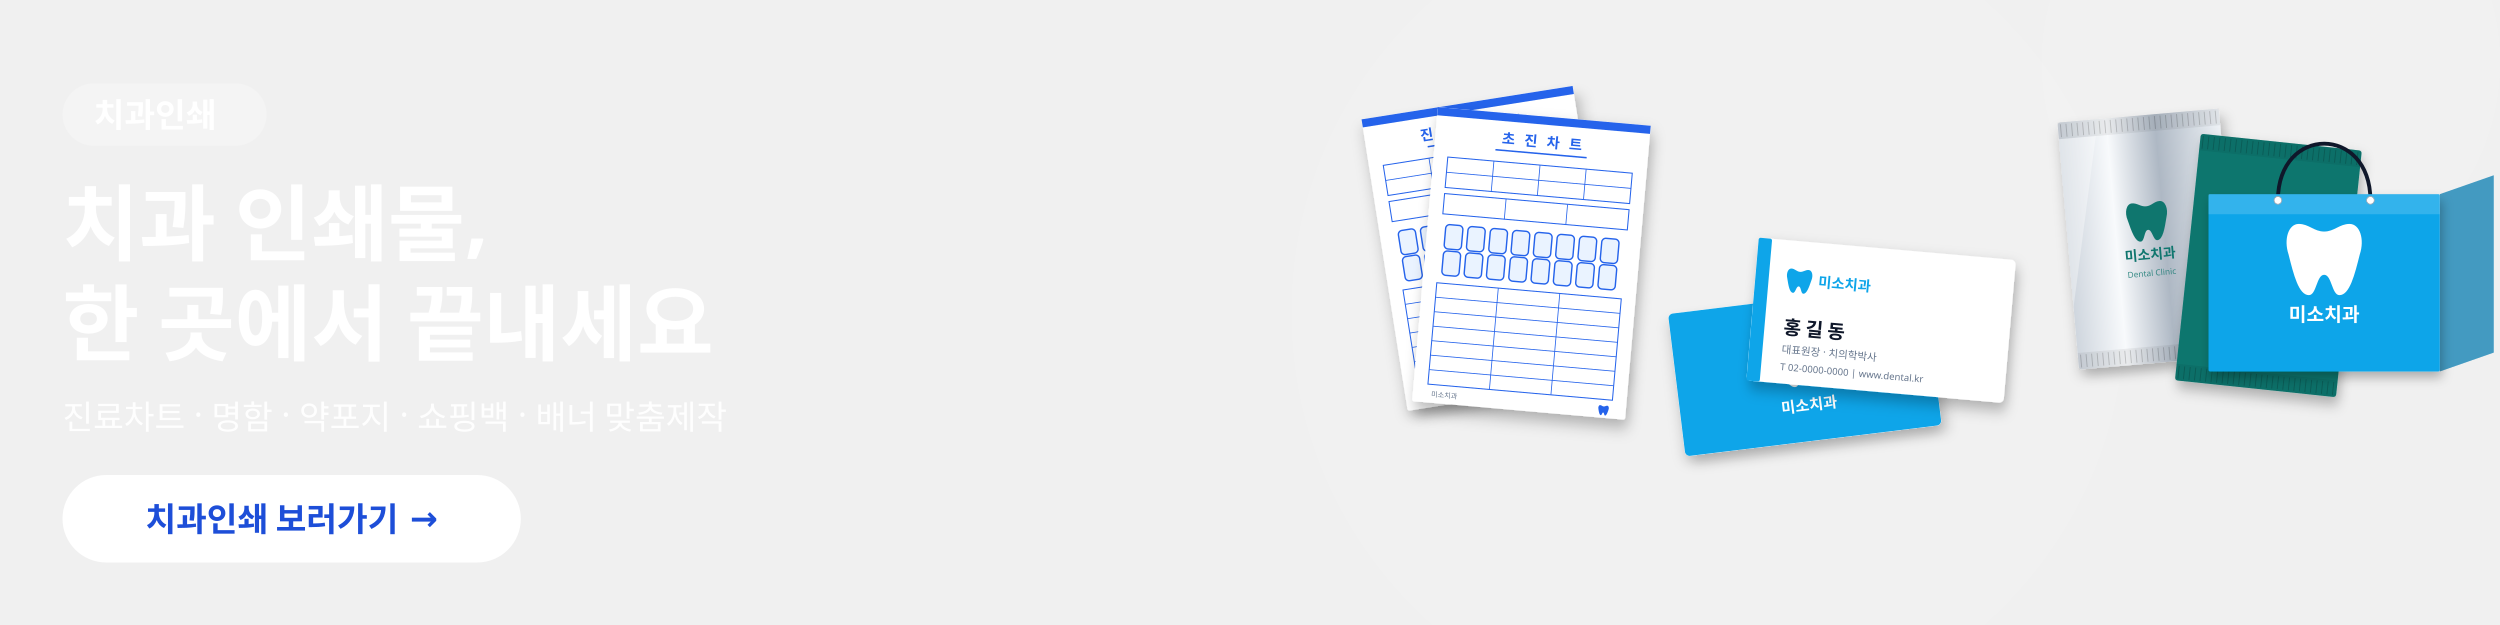
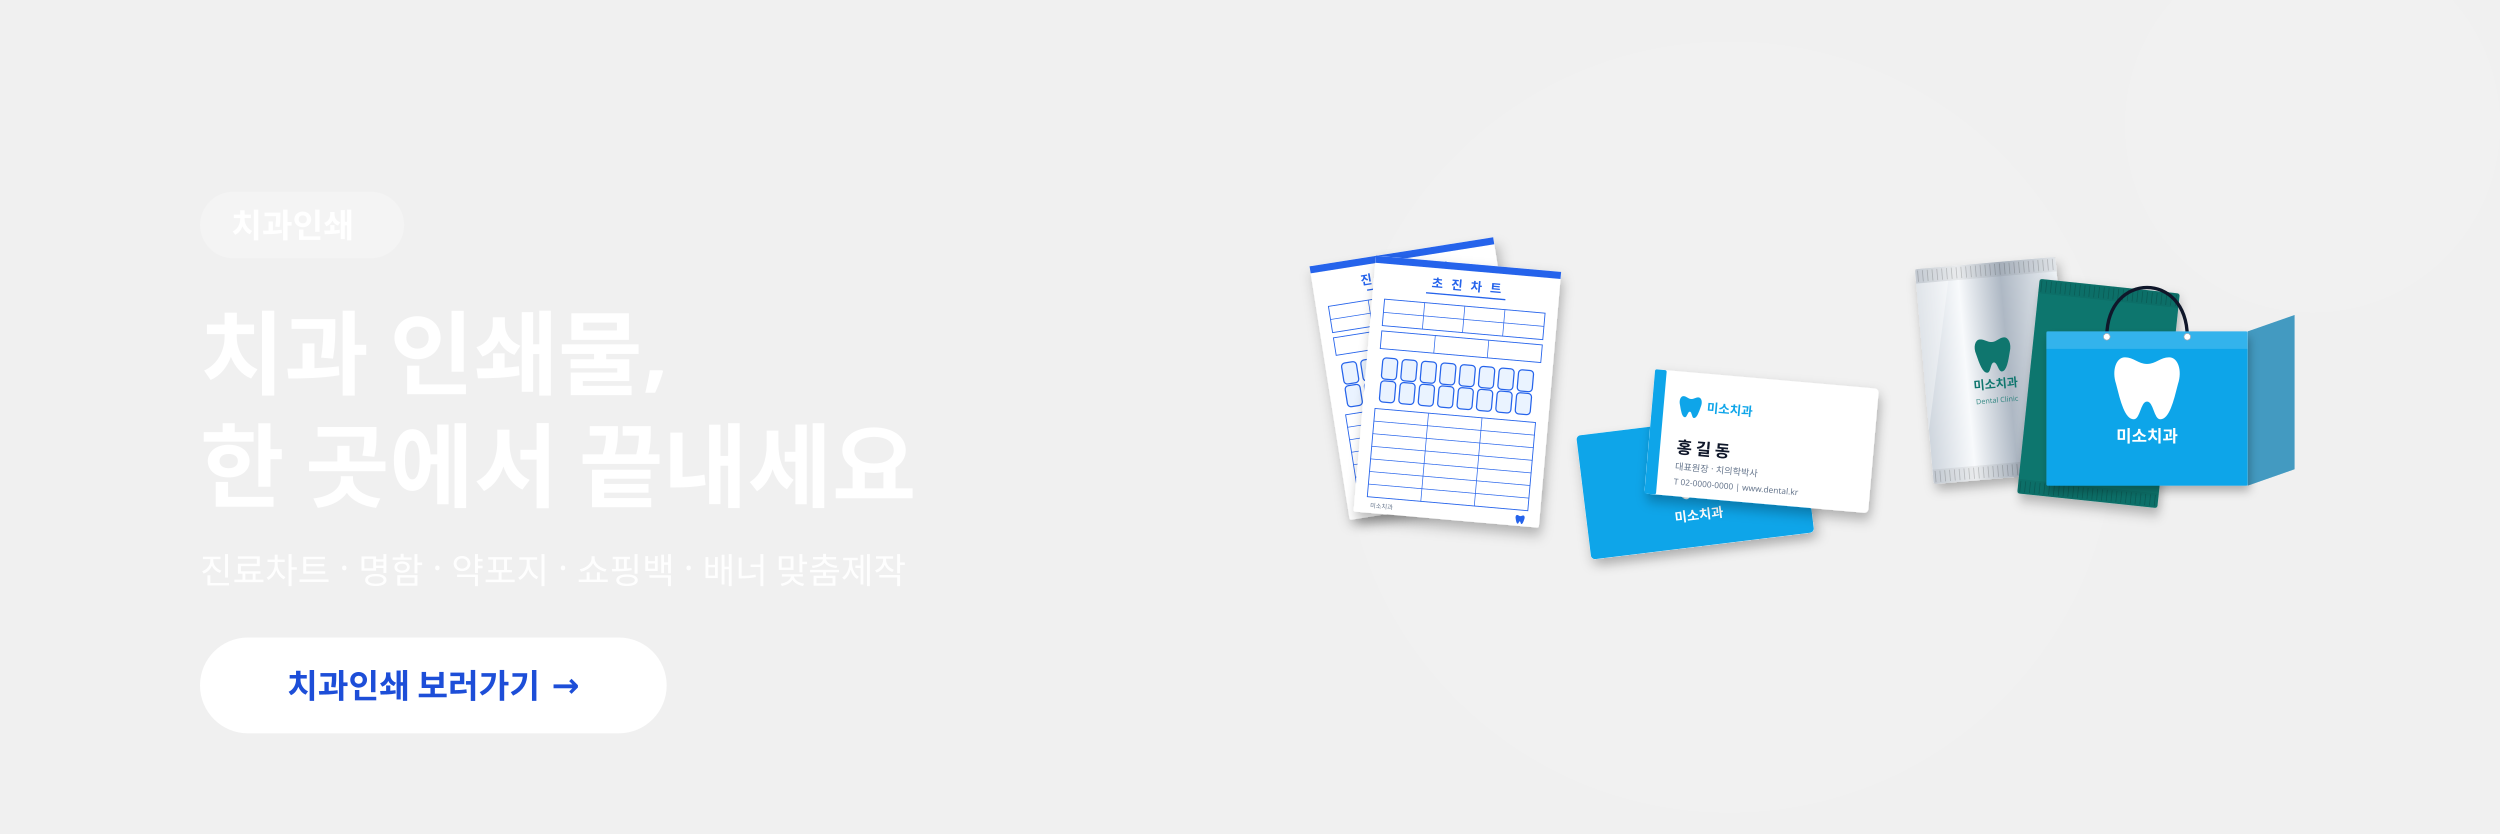
- <svg xmlns="http://www.w3.org/2000/svg" viewBox="0 0 1200 300">
+ <svg xmlns="http://www.w3.org/2000/svg" viewBox="0 0 1200 400">
  <defs>
    <linearGradient id="bg" x1="0" y1="0" x2="1" y2="1">
      <stop offset="0" stop-color="#cfe4f6" />
      <stop offset="1" stop-color="#a8cbe9" />
    </linearGradient>
    <linearGradient id="gold" x1="0" y1="0" x2="1" y2="1">
      <stop offset="0" stop-color="#f7e7a1" />
      <stop offset=".5" stop-color="#d4af37" />
      <stop offset="1" stop-color="#b8901f" />
    </linearGradient>
    <linearGradient id="silver" x1="0" y1="0" x2="1" y2="1">
      <stop offset="0" stop-color="#f8fafc" />
      <stop offset=".5" stop-color="#b6c0cc" />
      <stop offset="1" stop-color="#e2e8f0" />
    </linearGradient>
    <linearGradient id="foil" x1="0" y1="0" x2="1" y2="0">
      <stop offset="0" stop-color="#cfd6de" />
      <stop offset=".3" stop-color="#f8fafc" />
      <stop offset=".6" stop-color="#aeb8c4" />
      <stop offset="1" stop-color="#eef2f6" />
    </linearGradient>
    <filter id="sh" x="-20%" y="-20%" width="150%" height="150%">
      <feDropShadow dx="3" dy="8" stdDeviation="7" flood-color="#000" flood-opacity=".28" />
    </filter>
    <filter id="sh2" x="-20%" y="-20%" width="150%" height="150%">
      <feDropShadow dx="1" dy="3" stdDeviation="3" flood-color="#000" flood-opacity=".28" />
    </filter>
    <filter id="blur">
      <feGaussianBlur stdDeviation="9" />
    </filter>
    <filter id="real" x="-5%" y="-5%" width="110%" height="110%">
      <feTurbulence type="fractalNoise" baseFrequency=".85" numOctaves="2" seed="4" result="n" />
      <feColorMatrix in="n" type="matrix" values="0 0 0 0 .35  0 0 0 0 .33  0 0 0 0 .3  0 0 0 .22 -.04" result="grain" />
      <feComposite in="grain" in2="SourceAlpha" operator="in" result="grainIn" />
      <feGaussianBlur in="SourceAlpha" stdDeviation="1.6" result="b" />
      <feSpecularLighting in="b" surfaceScale="5" specularConstant=".9" specularExponent="22" lighting-color="#fff" result="spec">
        <feDistantLight azimuth="235" elevation="48" />
      </feSpecularLighting>
      <feComposite in="spec" in2="SourceAlpha" operator="in" result="specIn" />
      <feColorMatrix in="specIn" type="matrix" values="1 0 0 0 0  0 1 0 0 0  0 0 1 0 0  0 0 0 .55 0" result="specSoft" />
      <feMerge>
        <feMergeNode in="SourceGraphic" />
        <feMergeNode in="grainIn" />
        <feMergeNode in="specSoft" />
      </feMerge>
    </filter>
    <filter id="desk">
      <feTurbulence type="fractalNoise" baseFrequency=".6" numOctaves="3" seed="9" />
      <feColorMatrix type="matrix" values="0 0 0 0 0  0 0 0 0 0  0 0 0 0 0  0 0 0 .09 0" />
    </filter>
    <radialGradient id="vig" cx=".38" cy=".3" r=".95">
      <stop offset="0" stop-color="#fff" stop-opacity=".28" />
      <stop offset=".55" stop-color="#fff" stop-opacity="0" />
      <stop offset="1" stop-color="#000" stop-opacity=".30" />
    </radialGradient>
  </defs>
-   <circle cx="820" cy="150" r="200" fill="#fff" opacity=".10" />
-   <circle cx="1090" cy="30" r="110" fill="#fff" opacity=".08" />
-   <rect x="30" y="40" width="98" height="30" rx="15" fill="#fff" opacity=".24" />
-   <text x="45" y="61" font-size="16" fill="#fff" font-family="Malgun Gothic,Apple SD Gothic Neo,Noto Sans KR,sans-serif" font-weight="700">치과인쇄</text>
-   <text x="30" y="122" font-size="40" fill="#fff" font-family="Malgun Gothic,Apple SD Gothic Neo,Noto Sans KR,sans-serif" font-weight="800">치과 인쇄물,</text>
-   <text x="30" y="170" font-size="40" fill="#fff" font-family="Malgun Gothic,Apple SD Gothic Neo,Noto Sans KR,sans-serif" font-weight="800">한 곳에서 끝내세요</text>
-   <text x="30" y="206" font-size="16" fill="#fff" font-family="Malgun Gothic,Apple SD Gothic Neo,Noto Sans KR,sans-serif" opacity=".95">진료차트 · 명함 · 약포지 · 쇼핑백 · 배너 맞춤제작</text>
-   <rect x="30" y="228" width="220" height="42" rx="21" fill="#fff" />
-   <text x="140" y="255" font-size="16" fill="#1d4ed8" font-family="Malgun Gothic,Apple SD Gothic Neo,Noto Sans KR,sans-serif" text-anchor="middle" font-weight="800">치과인쇄 보러가기 →</text>
-   <g transform="translate(-61 34) scale(0.74)">
-     <g transform="translate(860 -20) scale(0.66)">
-       <g transform="translate(160 78) rotate(-9)">
-         <rect x="0" y="0" width="210" height="290" fill="#fff" filter="url(#sh)" rx="2" />
-         <rect x="0" y="0" width="210" height="8" fill="#2563eb" />
-         <text x="105" y="30" font-size="14" fill="#2563eb" font-family="Malgun Gothic,Apple SD Gothic Neo,Noto Sans KR,sans-serif" text-anchor="middle" font-weight="700" letter-spacing="3">진 료 기 록 부</text>
-         <rect x="60" y="36" width="90" height="1.5" fill="#2563eb" />
-         <rect x="14" y="48" width="182" height="30" fill="none" stroke="#2563eb" stroke-width="1" />
-         <line x1="14" y1="63" x2="196" y2="63" stroke="#2563eb" stroke-width=".8" />
-         <line x1="59.5" y1="48" x2="59.5" y2="78" stroke="#2563eb" stroke-width=".8" />
-         <line x1="105" y1="48" x2="105" y2="78" stroke="#2563eb" stroke-width=".8" />
-         <line x1="150.5" y1="48" x2="150.5" y2="78" stroke="#2563eb" stroke-width=".8" />
-         <rect x="14" y="84" width="182" height="20" fill="none" stroke="#2563eb" stroke-width="1" />
-         <line x1="74.667" y1="84" x2="74.667" y2="104" stroke="#2563eb" stroke-width=".8" />
-         <line x1="135.333" y1="84" x2="135.333" y2="104" stroke="#2563eb" stroke-width=".8" />
-         <rect x="18" y="114" width="17" height="24" rx="4" fill="#eaf3ff" stroke="#2563eb" stroke-width="1.4" />
-         <rect x="40" y="114" width="17" height="24" rx="4" fill="#eaf3ff" stroke="#2563eb" stroke-width="1.4" />
-         <rect x="62" y="114" width="17" height="24" rx="4" fill="#eaf3ff" stroke="#2563eb" stroke-width="1.4" />
-         <rect x="84" y="114" width="17" height="24" rx="4" fill="#eaf3ff" stroke="#2563eb" stroke-width="1.4" />
-         <rect x="106" y="114" width="17" height="24" rx="4" fill="#eaf3ff" stroke="#2563eb" stroke-width="1.4" />
-         <rect x="128" y="114" width="17" height="24" rx="4" fill="#eaf3ff" stroke="#2563eb" stroke-width="1.4" />
-         <rect x="150" y="114" width="17" height="24" rx="4" fill="#eaf3ff" stroke="#2563eb" stroke-width="1.4" />
-         <rect x="172" y="114" width="17" height="24" rx="4" fill="#eaf3ff" stroke="#2563eb" stroke-width="1.4" />
-         <rect x="18" y="140" width="17" height="24" rx="4" fill="#eaf3ff" stroke="#2563eb" stroke-width="1.4" />
-         <rect x="40" y="140" width="17" height="24" rx="4" fill="#eaf3ff" stroke="#2563eb" stroke-width="1.4" />
-         <rect x="62" y="140" width="17" height="24" rx="4" fill="#eaf3ff" stroke="#2563eb" stroke-width="1.4" />
-         <rect x="84" y="140" width="17" height="24" rx="4" fill="#eaf3ff" stroke="#2563eb" stroke-width="1.4" />
-         <rect x="106" y="140" width="17" height="24" rx="4" fill="#eaf3ff" stroke="#2563eb" stroke-width="1.4" />
-         <rect x="128" y="140" width="17" height="24" rx="4" fill="#eaf3ff" stroke="#2563eb" stroke-width="1.4" />
-         <rect x="150" y="140" width="17" height="24" rx="4" fill="#eaf3ff" stroke="#2563eb" stroke-width="1.4" />
-         <rect x="172" y="140" width="17" height="24" rx="4" fill="#eaf3ff" stroke="#2563eb" stroke-width="1.4" />
-         <rect x="14" y="172" width="182" height="100" fill="none" stroke="#2563eb" stroke-width="1" />
-         <line x1="14" y1="186.286" x2="196" y2="186.286" stroke="#2563eb" stroke-width=".8" />
-         <line x1="14" y1="200.571" x2="196" y2="200.571" stroke="#2563eb" stroke-width=".8" />
-         <line x1="14" y1="214.857" x2="196" y2="214.857" stroke="#2563eb" stroke-width=".8" />
-         <line x1="14" y1="229.143" x2="196" y2="229.143" stroke="#2563eb" stroke-width=".8" />
-         <line x1="14" y1="243.429" x2="196" y2="243.429" stroke="#2563eb" stroke-width=".8" />
-         <line x1="14" y1="257.714" x2="196" y2="257.714" stroke="#2563eb" stroke-width=".8" />
-         <line x1="74.667" y1="172" x2="74.667" y2="272" stroke="#2563eb" stroke-width=".8" />
-         <line x1="135.333" y1="172" x2="135.333" y2="272" stroke="#2563eb" stroke-width=".8" />
-         <path transform="translate(188 282) scale(0.35)" d="M-10,-12 C-14,-12 -16,-6 -14,0 C-12,8 -10,16 -6,16 C-3,16 -3,8 0,8 C3,8 3,16 6,16 C10,16 12,8 14,0 C16,-6 14,-12 10,-12 C6,-12 4,-9 0,-9 C-4,-9 -6,-12 -10,-12Z" fill="#2563eb" />
-         <text x="18" y="284" font-size="7" fill="#64748b" font-family="Malgun Gothic,Apple SD Gothic Neo,Noto Sans KR,sans-serif">미소치과</text>
+   <circle cx="830" cy="205" r="185" fill="#fff" opacity=".10" />
+   <circle cx="1110" cy="60" r="90" fill="#fff" opacity=".08" />
+   <rect x="96" y="92" width="98" height="32" rx="16" fill="#fff" opacity=".24" />
+   <text x="111" y="114" font-size="16" fill="#fff" font-family="Malgun Gothic,Apple SD Gothic Neo,Noto Sans KR,sans-serif" font-weight="700">치과인쇄</text>
+   <text x="96" y="186" font-size="44" fill="#fff" font-family="Malgun Gothic,Apple SD Gothic Neo,Noto Sans KR,sans-serif" font-weight="700">치과 인쇄물,</text>
+   <text x="96" y="240" font-size="44" fill="#fff" font-family="Malgun Gothic,Apple SD Gothic Neo,Noto Sans KR,sans-serif" font-weight="700">한 곳에서 끝내세요</text>
+   <text x="96" y="280" font-size="17" fill="#fff" font-family="Malgun Gothic,Apple SD Gothic Neo,Noto Sans KR,sans-serif" opacity=".95">진료차트 · 명함 · 약포지 · 쇼핑백 · 배너 맞춤제작</text>
+   <rect x="96" y="306" width="224" height="46" rx="23" fill="#fff" />
+   <text x="208" y="335" font-size="16" fill="#1d4ed8" font-family="Malgun Gothic,Apple SD Gothic Neo,Noto Sans KR,sans-serif" text-anchor="middle" font-weight="700">치과인쇄 보러가기 →</text>
+   <g transform="translate(60 78) scale(.87)">
+     <g transform="translate(-61 34) scale(0.74)">
+       <g transform="translate(860 -20) scale(0.66)">
+         <g transform="translate(160 78) rotate(-9)">
+           <rect x="0" y="0" width="210" height="290" fill="#fff" filter="url(#sh)" rx="2" />
+           <rect x="0" y="0" width="210" height="8" fill="#2563eb" />
+           <text x="105" y="30" font-size="14" fill="#2563eb" font-family="Malgun Gothic,Apple SD Gothic Neo,Noto Sans KR,sans-serif" text-anchor="middle" font-weight="700" letter-spacing="3">진 료 기 록 부</text>
+           <rect x="60" y="36" width="90" height="1.5" fill="#2563eb" />
+           <rect x="14" y="48" width="182" height="30" fill="none" stroke="#2563eb" stroke-width="1" />
+           <line x1="14" y1="63" x2="196" y2="63" stroke="#2563eb" stroke-width=".8" />
+           <line x1="59.5" y1="48" x2="59.5" y2="78" stroke="#2563eb" stroke-width=".8" />
+           <line x1="105" y1="48" x2="105" y2="78" stroke="#2563eb" stroke-width=".8" />
+           <line x1="150.5" y1="48" x2="150.5" y2="78" stroke="#2563eb" stroke-width=".8" />
+           <rect x="14" y="84" width="182" height="20" fill="none" stroke="#2563eb" stroke-width="1" />
+           <line x1="74.667" y1="84" x2="74.667" y2="104" stroke="#2563eb" stroke-width=".8" />
+           <line x1="135.333" y1="84" x2="135.333" y2="104" stroke="#2563eb" stroke-width=".8" />
+           <rect x="18" y="114" width="17" height="24" rx="4" fill="#eaf3ff" stroke="#2563eb" stroke-width="1.4" />
+           <rect x="40" y="114" width="17" height="24" rx="4" fill="#eaf3ff" stroke="#2563eb" stroke-width="1.4" />
+           <rect x="62" y="114" width="17" height="24" rx="4" fill="#eaf3ff" stroke="#2563eb" stroke-width="1.4" />
+           <rect x="84" y="114" width="17" height="24" rx="4" fill="#eaf3ff" stroke="#2563eb" stroke-width="1.4" />
+           <rect x="106" y="114" width="17" height="24" rx="4" fill="#eaf3ff" stroke="#2563eb" stroke-width="1.4" />
+           <rect x="128" y="114" width="17" height="24" rx="4" fill="#eaf3ff" stroke="#2563eb" stroke-width="1.4" />
+           <rect x="150" y="114" width="17" height="24" rx="4" fill="#eaf3ff" stroke="#2563eb" stroke-width="1.4" />
+           <rect x="172" y="114" width="17" height="24" rx="4" fill="#eaf3ff" stroke="#2563eb" stroke-width="1.4" />
+           <rect x="18" y="140" width="17" height="24" rx="4" fill="#eaf3ff" stroke="#2563eb" stroke-width="1.4" />
+           <rect x="40" y="140" width="17" height="24" rx="4" fill="#eaf3ff" stroke="#2563eb" stroke-width="1.4" />
+           <rect x="62" y="140" width="17" height="24" rx="4" fill="#eaf3ff" stroke="#2563eb" stroke-width="1.4" />
+           <rect x="84" y="140" width="17" height="24" rx="4" fill="#eaf3ff" stroke="#2563eb" stroke-width="1.4" />
+           <rect x="106" y="140" width="17" height="24" rx="4" fill="#eaf3ff" stroke="#2563eb" stroke-width="1.4" />
+           <rect x="128" y="140" width="17" height="24" rx="4" fill="#eaf3ff" stroke="#2563eb" stroke-width="1.4" />
+           <rect x="150" y="140" width="17" height="24" rx="4" fill="#eaf3ff" stroke="#2563eb" stroke-width="1.4" />
+           <rect x="172" y="140" width="17" height="24" rx="4" fill="#eaf3ff" stroke="#2563eb" stroke-width="1.4" />
+           <rect x="14" y="172" width="182" height="100" fill="none" stroke="#2563eb" stroke-width="1" />
+           <line x1="14" y1="186.286" x2="196" y2="186.286" stroke="#2563eb" stroke-width=".8" />
+           <line x1="14" y1="200.571" x2="196" y2="200.571" stroke="#2563eb" stroke-width=".8" />
+           <line x1="14" y1="214.857" x2="196" y2="214.857" stroke="#2563eb" stroke-width=".8" />
+           <line x1="14" y1="229.143" x2="196" y2="229.143" stroke="#2563eb" stroke-width=".8" />
+           <line x1="14" y1="243.429" x2="196" y2="243.429" stroke="#2563eb" stroke-width=".8" />
+           <line x1="14" y1="257.714" x2="196" y2="257.714" stroke="#2563eb" stroke-width=".8" />
+           <line x1="74.667" y1="172" x2="74.667" y2="272" stroke="#2563eb" stroke-width=".8" />
+           <line x1="135.333" y1="172" x2="135.333" y2="272" stroke="#2563eb" stroke-width=".8" />
+           <path transform="translate(188 282) scale(0.35)" d="M-10,-12 C-14,-12 -16,-6 -14,0 C-12,8 -10,16 -6,16 C-3,16 -3,8 0,8 C3,8 3,16 6,16 C10,16 12,8 14,0 C16,-6 14,-12 10,-12 C6,-12 4,-9 0,-9 C-4,-9 -6,-12 -10,-12Z" fill="#2563eb" />
+           <text x="18" y="284" font-size="7" fill="#64748b" font-family="Malgun Gothic,Apple SD Gothic Neo,Noto Sans KR,sans-serif">미소치과</text>
+         </g>
+         <g transform="translate(235 66) rotate(5)">
+           <rect x="0" y="0" width="210" height="290" fill="#fff" filter="url(#sh)" rx="2" />
+           <rect x="0" y="0" width="210" height="8" fill="#2563eb" />
+           <text x="105" y="30" font-size="14" fill="#2563eb" font-family="Malgun Gothic,Apple SD Gothic Neo,Noto Sans KR,sans-serif" text-anchor="middle" font-weight="700" letter-spacing="3">초 진 차 트</text>
+           <rect x="60" y="36" width="90" height="1.5" fill="#2563eb" />
+           <rect x="14" y="48" width="182" height="30" fill="none" stroke="#2563eb" stroke-width="1" />
+           <line x1="14" y1="63" x2="196" y2="63" stroke="#2563eb" stroke-width=".8" />
+           <line x1="59.5" y1="48" x2="59.5" y2="78" stroke="#2563eb" stroke-width=".8" />
+           <line x1="105" y1="48" x2="105" y2="78" stroke="#2563eb" stroke-width=".8" />
+           <line x1="150.5" y1="48" x2="150.5" y2="78" stroke="#2563eb" stroke-width=".8" />
+           <rect x="14" y="84" width="182" height="20" fill="none" stroke="#2563eb" stroke-width="1" />
+           <line x1="74.667" y1="84" x2="74.667" y2="104" stroke="#2563eb" stroke-width=".8" />
+           <line x1="135.333" y1="84" x2="135.333" y2="104" stroke="#2563eb" stroke-width=".8" />
+           <rect x="18" y="114" width="17" height="24" rx="4" fill="#eaf3ff" stroke="#2563eb" stroke-width="1.4" />
+           <rect x="40" y="114" width="17" height="24" rx="4" fill="#eaf3ff" stroke="#2563eb" stroke-width="1.4" />
+           <rect x="62" y="114" width="17" height="24" rx="4" fill="#eaf3ff" stroke="#2563eb" stroke-width="1.4" />
+           <rect x="84" y="114" width="17" height="24" rx="4" fill="#eaf3ff" stroke="#2563eb" stroke-width="1.4" />
+           <rect x="106" y="114" width="17" height="24" rx="4" fill="#eaf3ff" stroke="#2563eb" stroke-width="1.4" />
+           <rect x="128" y="114" width="17" height="24" rx="4" fill="#eaf3ff" stroke="#2563eb" stroke-width="1.4" />
+           <rect x="150" y="114" width="17" height="24" rx="4" fill="#eaf3ff" stroke="#2563eb" stroke-width="1.4" />
+           <rect x="172" y="114" width="17" height="24" rx="4" fill="#eaf3ff" stroke="#2563eb" stroke-width="1.4" />
+           <rect x="18" y="140" width="17" height="24" rx="4" fill="#eaf3ff" stroke="#2563eb" stroke-width="1.4" />
+           <rect x="40" y="140" width="17" height="24" rx="4" fill="#eaf3ff" stroke="#2563eb" stroke-width="1.4" />
+           <rect x="62" y="140" width="17" height="24" rx="4" fill="#eaf3ff" stroke="#2563eb" stroke-width="1.4" />
+           <rect x="84" y="140" width="17" height="24" rx="4" fill="#eaf3ff" stroke="#2563eb" stroke-width="1.4" />
+           <rect x="106" y="140" width="17" height="24" rx="4" fill="#eaf3ff" stroke="#2563eb" stroke-width="1.4" />
+           <rect x="128" y="140" width="17" height="24" rx="4" fill="#eaf3ff" stroke="#2563eb" stroke-width="1.4" />
+           <rect x="150" y="140" width="17" height="24" rx="4" fill="#eaf3ff" stroke="#2563eb" stroke-width="1.4" />
+           <rect x="172" y="140" width="17" height="24" rx="4" fill="#eaf3ff" stroke="#2563eb" stroke-width="1.4" />
+           <rect x="14" y="172" width="182" height="100" fill="none" stroke="#2563eb" stroke-width="1" />
+           <line x1="14" y1="186.286" x2="196" y2="186.286" stroke="#2563eb" stroke-width=".8" />
+           <line x1="14" y1="200.571" x2="196" y2="200.571" stroke="#2563eb" stroke-width=".8" />
+           <line x1="14" y1="214.857" x2="196" y2="214.857" stroke="#2563eb" stroke-width=".8" />
+           <line x1="14" y1="229.143" x2="196" y2="229.143" stroke="#2563eb" stroke-width=".8" />
+           <line x1="14" y1="243.429" x2="196" y2="243.429" stroke="#2563eb" stroke-width=".8" />
+           <line x1="14" y1="257.714" x2="196" y2="257.714" stroke="#2563eb" stroke-width=".8" />
+           <line x1="74.667" y1="172" x2="74.667" y2="272" stroke="#2563eb" stroke-width=".8" />
+           <line x1="135.333" y1="172" x2="135.333" y2="272" stroke="#2563eb" stroke-width=".8" />
+           <path transform="translate(188 282) scale(0.35)" d="M-10,-12 C-14,-12 -16,-6 -14,0 C-12,8 -10,16 -6,16 C-3,16 -3,8 0,8 C3,8 3,16 6,16 C10,16 12,8 14,0 C16,-6 14,-12 10,-12 C6,-12 4,-9 0,-9 C-4,-9 -6,-12 -10,-12Z" fill="#2563eb" />
+           <text x="18" y="284" font-size="7" fill="#64748b" font-family="Malgun Gothic,Apple SD Gothic Neo,Noto Sans KR,sans-serif">미소치과</text>
+         </g>
      </g>
-       <g transform="translate(235 66) rotate(5)">
-         <rect x="0" y="0" width="210" height="290" fill="#fff" filter="url(#sh)" rx="2" />
-         <rect x="0" y="0" width="210" height="8" fill="#2563eb" />
-         <text x="105" y="30" font-size="14" fill="#2563eb" font-family="Malgun Gothic,Apple SD Gothic Neo,Noto Sans KR,sans-serif" text-anchor="middle" font-weight="700" letter-spacing="3">초 진 차 트</text>
-         <rect x="60" y="36" width="90" height="1.5" fill="#2563eb" />
-         <rect x="14" y="48" width="182" height="30" fill="none" stroke="#2563eb" stroke-width="1" />
-         <line x1="14" y1="63" x2="196" y2="63" stroke="#2563eb" stroke-width=".8" />
-         <line x1="59.5" y1="48" x2="59.5" y2="78" stroke="#2563eb" stroke-width=".8" />
-         <line x1="105" y1="48" x2="105" y2="78" stroke="#2563eb" stroke-width=".8" />
-         <line x1="150.5" y1="48" x2="150.5" y2="78" stroke="#2563eb" stroke-width=".8" />
-         <rect x="14" y="84" width="182" height="20" fill="none" stroke="#2563eb" stroke-width="1" />
-         <line x1="74.667" y1="84" x2="74.667" y2="104" stroke="#2563eb" stroke-width=".8" />
-         <line x1="135.333" y1="84" x2="135.333" y2="104" stroke="#2563eb" stroke-width=".8" />
-         <rect x="18" y="114" width="17" height="24" rx="4" fill="#eaf3ff" stroke="#2563eb" stroke-width="1.4" />
-         <rect x="40" y="114" width="17" height="24" rx="4" fill="#eaf3ff" stroke="#2563eb" stroke-width="1.4" />
-         <rect x="62" y="114" width="17" height="24" rx="4" fill="#eaf3ff" stroke="#2563eb" stroke-width="1.4" />
-         <rect x="84" y="114" width="17" height="24" rx="4" fill="#eaf3ff" stroke="#2563eb" stroke-width="1.4" />
-         <rect x="106" y="114" width="17" height="24" rx="4" fill="#eaf3ff" stroke="#2563eb" stroke-width="1.4" />
-         <rect x="128" y="114" width="17" height="24" rx="4" fill="#eaf3ff" stroke="#2563eb" stroke-width="1.4" />
-         <rect x="150" y="114" width="17" height="24" rx="4" fill="#eaf3ff" stroke="#2563eb" stroke-width="1.4" />
-         <rect x="172" y="114" width="17" height="24" rx="4" fill="#eaf3ff" stroke="#2563eb" stroke-width="1.4" />
-         <rect x="18" y="140" width="17" height="24" rx="4" fill="#eaf3ff" stroke="#2563eb" stroke-width="1.4" />
-         <rect x="40" y="140" width="17" height="24" rx="4" fill="#eaf3ff" stroke="#2563eb" stroke-width="1.4" />
-         <rect x="62" y="140" width="17" height="24" rx="4" fill="#eaf3ff" stroke="#2563eb" stroke-width="1.4" />
-         <rect x="84" y="140" width="17" height="24" rx="4" fill="#eaf3ff" stroke="#2563eb" stroke-width="1.4" />
-         <rect x="106" y="140" width="17" height="24" rx="4" fill="#eaf3ff" stroke="#2563eb" stroke-width="1.4" />
-         <rect x="128" y="140" width="17" height="24" rx="4" fill="#eaf3ff" stroke="#2563eb" stroke-width="1.4" />
-         <rect x="150" y="140" width="17" height="24" rx="4" fill="#eaf3ff" stroke="#2563eb" stroke-width="1.4" />
-         <rect x="172" y="140" width="17" height="24" rx="4" fill="#eaf3ff" stroke="#2563eb" stroke-width="1.4" />
-         <rect x="14" y="172" width="182" height="100" fill="none" stroke="#2563eb" stroke-width="1" />
-         <line x1="14" y1="186.286" x2="196" y2="186.286" stroke="#2563eb" stroke-width=".8" />
-         <line x1="14" y1="200.571" x2="196" y2="200.571" stroke="#2563eb" stroke-width=".8" />
-         <line x1="14" y1="214.857" x2="196" y2="214.857" stroke="#2563eb" stroke-width=".8" />
-         <line x1="14" y1="229.143" x2="196" y2="229.143" stroke="#2563eb" stroke-width=".8" />
-         <line x1="14" y1="243.429" x2="196" y2="243.429" stroke="#2563eb" stroke-width=".8" />
-         <line x1="14" y1="257.714" x2="196" y2="257.714" stroke="#2563eb" stroke-width=".8" />
-         <line x1="74.667" y1="172" x2="74.667" y2="272" stroke="#2563eb" stroke-width=".8" />
-         <line x1="135.333" y1="172" x2="135.333" y2="272" stroke="#2563eb" stroke-width=".8" />
-         <path transform="translate(188 282) scale(0.35)" d="M-10,-12 C-14,-12 -16,-6 -14,0 C-12,8 -10,16 -6,16 C-3,16 -3,8 0,8 C3,8 3,16 6,16 C10,16 12,8 14,0 C16,-6 14,-12 10,-12 C6,-12 4,-9 0,-9 C-4,-9 -6,-12 -10,-12Z" fill="#2563eb" />
-         <text x="18" y="284" font-size="7" fill="#64748b" font-family="Malgun Gothic,Apple SD Gothic Neo,Noto Sans KR,sans-serif">미소치과</text>
+       <g transform="translate(1090 40) scale(0.62)">
+         <g transform="translate(120 190) rotate(-7)">
+           <rect x="0" y="0" width="270" height="150" fill="#fff" rx="5" filter="url(#sh)" />
+           <rect x="0" y="0" width="270" height="150" fill="#0ea5e9" rx="5" />
+           <path transform="translate(135 60) scale(2)" d="M-10,-12 C-14,-12 -16,-6 -14,0 C-12,8 -10,16 -6,16 C-3,16 -3,8 0,8 C3,8 3,16 6,16 C10,16 12,8 14,0 C16,-6 14,-12 10,-12 C6,-12 4,-9 0,-9 C-4,-9 -6,-12 -10,-12Z" fill="#fff" opacity=".95" />
+           <text x="135" y="118" font-size="16" fill="#fff" font-family="Malgun Gothic,Apple SD Gothic Neo,Noto Sans KR,sans-serif" text-anchor="middle" font-weight="700">미소치과</text>
+         </g>
+         <g transform="translate(215 110) rotate(5)">
+           <rect x="0" y="0" width="270" height="150" fill="#fff" rx="5" filter="url(#sh)" />
+           <rect x="0" y="0" width="14" height="150" fill="#0ea5e9" rx="2" />
+           <path transform="translate(46 40) scale(0.9)" d="M-10,-12 C-14,-12 -16,-6 -14,0 C-12,8 -10,16 -6,16 C-3,16 -3,8 0,8 C3,8 3,16 6,16 C10,16 12,8 14,0 C16,-6 14,-12 10,-12 C6,-12 4,-9 0,-9 C-4,-9 -6,-12 -10,-12Z" fill="#0ea5e9" />
+           <text x="66" y="46" font-size="15" fill="#0ea5e9" font-family="Malgun Gothic,Apple SD Gothic Neo,Noto Sans KR,sans-serif" font-weight="700">미소치과</text>
+           <text x="34" y="98" font-size="20" fill="#0f172a" font-family="Malgun Gothic,Apple SD Gothic Neo,Noto Sans KR,sans-serif" font-weight="700">홍 길 동</text>
+           <text x="34" y="118" font-size="11" fill="#64748b" font-family="Malgun Gothic,Apple SD Gothic Neo,Noto Sans KR,sans-serif">대표원장 · 치의학박사</text>
+           <text x="34" y="136" font-size="10" fill="#64748b" font-family="Malgun Gothic,Apple SD Gothic Neo,Noto Sans KR,sans-serif">T 02-0000-0000  |  www.dental.kr</text>
+         </g>
      </g>
-     </g>
-     <g transform="translate(1090 40) scale(0.62)">
-       <g transform="translate(120 190) rotate(-7)">
-         <rect x="0" y="0" width="270" height="150" fill="#fff" rx="5" filter="url(#sh)" />
-         <rect x="0" y="0" width="270" height="150" fill="#0ea5e9" rx="5" />
-         <path transform="translate(135 60) scale(2)" d="M-10,-12 C-14,-12 -16,-6 -14,0 C-12,8 -10,16 -6,16 C-3,16 -3,8 0,8 C3,8 3,16 6,16 C10,16 12,8 14,0 C16,-6 14,-12 10,-12 C6,-12 4,-9 0,-9 C-4,-9 -6,-12 -10,-12Z" fill="#fff" opacity=".95" />
-         <text x="135" y="118" font-size="16" fill="#fff" font-family="Malgun Gothic,Apple SD Gothic Neo,Noto Sans KR,sans-serif" text-anchor="middle" font-weight="700">미소치과</text>
+       <g transform="translate(1330 -6) scale(0.6)">
+         <g transform="translate(145 66) rotate(-5)">
+           <rect x="0" y="0" width="175" height="268" fill="url(#foil)" rx="3" filter="url(#sh)" />
+           <rect x="0" y="0" width="175" height="18" fill="#000" opacity=".06" />
+           <line x1="3" y1="2" x2="3" y2="16" stroke="#000" stroke-opacity=".18" />
+           <line x1="9" y1="2" x2="9" y2="16" stroke="#000" stroke-opacity=".18" />
+           <line x1="15" y1="2" x2="15" y2="16" stroke="#000" stroke-opacity=".18" />
+           <line x1="21" y1="2" x2="21" y2="16" stroke="#000" stroke-opacity=".18" />
+           <line x1="27" y1="2" x2="27" y2="16" stroke="#000" stroke-opacity=".18" />
+           <line x1="33" y1="2" x2="33" y2="16" stroke="#000" stroke-opacity=".18" />
+           <line x1="39" y1="2" x2="39" y2="16" stroke="#000" stroke-opacity=".18" />
+           <line x1="45" y1="2" x2="45" y2="16" stroke="#000" stroke-opacity=".18" />
+           <line x1="51" y1="2" x2="51" y2="16" stroke="#000" stroke-opacity=".18" />
+           <line x1="57" y1="2" x2="57" y2="16" stroke="#000" stroke-opacity=".18" />
+           <line x1="63" y1="2" x2="63" y2="16" stroke="#000" stroke-opacity=".18" />
+           <line x1="69" y1="2" x2="69" y2="16" stroke="#000" stroke-opacity=".18" />
+           <line x1="75" y1="2" x2="75" y2="16" stroke="#000" stroke-opacity=".18" />
+           <line x1="81" y1="2" x2="81" y2="16" stroke="#000" stroke-opacity=".18" />
+           <line x1="87" y1="2" x2="87" y2="16" stroke="#000" stroke-opacity=".18" />
+           <line x1="93" y1="2" x2="93" y2="16" stroke="#000" stroke-opacity=".18" />
+           <line x1="99" y1="2" x2="99" y2="16" stroke="#000" stroke-opacity=".18" />
+           <line x1="105" y1="2" x2="105" y2="16" stroke="#000" stroke-opacity=".18" />
+           <line x1="111" y1="2" x2="111" y2="16" stroke="#000" stroke-opacity=".18" />
+           <line x1="117" y1="2" x2="117" y2="16" stroke="#000" stroke-opacity=".18" />
+           <line x1="123" y1="2" x2="123" y2="16" stroke="#000" stroke-opacity=".18" />
+           <line x1="129" y1="2" x2="129" y2="16" stroke="#000" stroke-opacity=".18" />
+           <line x1="135" y1="2" x2="135" y2="16" stroke="#000" stroke-opacity=".18" />
+           <line x1="141" y1="2" x2="141" y2="16" stroke="#000" stroke-opacity=".18" />
+           <line x1="147" y1="2" x2="147" y2="16" stroke="#000" stroke-opacity=".18" />
+           <line x1="153" y1="2" x2="153" y2="16" stroke="#000" stroke-opacity=".18" />
+           <line x1="159" y1="2" x2="159" y2="16" stroke="#000" stroke-opacity=".18" />
+           <line x1="165" y1="2" x2="165" y2="16" stroke="#000" stroke-opacity=".18" />
+           <line x1="171" y1="2" x2="171" y2="16" stroke="#000" stroke-opacity=".18" />
+           <rect x="0" y="250" width="175" height="18" fill="#000" opacity=".06" />
+           <line x1="3" y1="252" x2="3" y2="266" stroke="#000" stroke-opacity=".18" />
+           <line x1="9" y1="252" x2="9" y2="266" stroke="#000" stroke-opacity=".18" />
+           <line x1="15" y1="252" x2="15" y2="266" stroke="#000" stroke-opacity=".18" />
+           <line x1="21" y1="252" x2="21" y2="266" stroke="#000" stroke-opacity=".18" />
+           <line x1="27" y1="252" x2="27" y2="266" stroke="#000" stroke-opacity=".18" />
+           <line x1="33" y1="252" x2="33" y2="266" stroke="#000" stroke-opacity=".18" />
+           <line x1="39" y1="252" x2="39" y2="266" stroke="#000" stroke-opacity=".18" />
+           <line x1="45" y1="252" x2="45" y2="266" stroke="#000" stroke-opacity=".18" />
+           <line x1="51" y1="252" x2="51" y2="266" stroke="#000" stroke-opacity=".18" />
+           <line x1="57" y1="252" x2="57" y2="266" stroke="#000" stroke-opacity=".18" />
+           <line x1="63" y1="252" x2="63" y2="266" stroke="#000" stroke-opacity=".18" />
+           <line x1="69" y1="252" x2="69" y2="266" stroke="#000" stroke-opacity=".18" />
+           <line x1="75" y1="252" x2="75" y2="266" stroke="#000" stroke-opacity=".18" />
+           <line x1="81" y1="252" x2="81" y2="266" stroke="#000" stroke-opacity=".18" />
+           <line x1="87" y1="252" x2="87" y2="266" stroke="#000" stroke-opacity=".18" />
+           <line x1="93" y1="252" x2="93" y2="266" stroke="#000" stroke-opacity=".18" />
+           <line x1="99" y1="252" x2="99" y2="266" stroke="#000" stroke-opacity=".18" />
+           <line x1="105" y1="252" x2="105" y2="266" stroke="#000" stroke-opacity=".18" />
+           <line x1="111" y1="252" x2="111" y2="266" stroke="#000" stroke-opacity=".18" />
+           <line x1="117" y1="252" x2="117" y2="266" stroke="#000" stroke-opacity=".18" />
+           <line x1="123" y1="252" x2="123" y2="266" stroke="#000" stroke-opacity=".18" />
+           <line x1="129" y1="252" x2="129" y2="266" stroke="#000" stroke-opacity=".18" />
+           <line x1="135" y1="252" x2="135" y2="266" stroke="#000" stroke-opacity=".18" />
+           <line x1="141" y1="252" x2="141" y2="266" stroke="#000" stroke-opacity=".18" />
+           <line x1="147" y1="252" x2="147" y2="266" stroke="#000" stroke-opacity=".18" />
+           <line x1="153" y1="252" x2="153" y2="266" stroke="#000" stroke-opacity=".18" />
+           <line x1="159" y1="252" x2="159" y2="266" stroke="#000" stroke-opacity=".18" />
+           <line x1="165" y1="252" x2="165" y2="266" stroke="#000" stroke-opacity=".18" />
+           <line x1="171" y1="252" x2="171" y2="266" stroke="#000" stroke-opacity=".18" />
+           <path transform="translate(87.5 112) scale(1.5)" d="M-10,-12 C-14,-12 -16,-6 -14,0 C-12,8 -10,16 -6,16 C-3,16 -3,8 0,8 C3,8 3,16 6,16 C10,16 12,8 14,0 C16,-6 14,-12 10,-12 C6,-12 4,-9 0,-9 C-4,-9 -6,-12 -10,-12Z" fill="#0f766e" />
+           <text x="87.5" y="156" font-size="15" fill="#0f766e" font-family="Malgun Gothic,Apple SD Gothic Neo,Noto Sans KR,sans-serif" text-anchor="middle" font-weight="700">미소치과</text>
+           <text x="87.5" y="174" font-size="9" fill="#0f766e" font-family="Malgun Gothic,Apple SD Gothic Neo,Noto Sans KR,sans-serif" text-anchor="middle" opacity=".8">Dental Clinic</text>
+           <polygon points="0,18 40,18 0,200" fill="#fff" opacity=".35" />
+         </g>
+         <g transform="translate(300 78) rotate(6)">
+           <rect x="0" y="0" width="175" height="268" fill="#0f766e" rx="3" filter="url(#sh)" />
+           <rect x="0" y="0" width="175" height="18" fill="#000" opacity=".06" />
+           <line x1="3" y1="2" x2="3" y2="16" stroke="#000" stroke-opacity=".18" />
+           <line x1="9" y1="2" x2="9" y2="16" stroke="#000" stroke-opacity=".18" />
+           <line x1="15" y1="2" x2="15" y2="16" stroke="#000" stroke-opacity=".18" />
+           <line x1="21" y1="2" x2="21" y2="16" stroke="#000" stroke-opacity=".18" />
+           <line x1="27" y1="2" x2="27" y2="16" stroke="#000" stroke-opacity=".18" />
+           <line x1="33" y1="2" x2="33" y2="16" stroke="#000" stroke-opacity=".18" />
+           <line x1="39" y1="2" x2="39" y2="16" stroke="#000" stroke-opacity=".18" />
+           <line x1="45" y1="2" x2="45" y2="16" stroke="#000" stroke-opacity=".18" />
+           <line x1="51" y1="2" x2="51" y2="16" stroke="#000" stroke-opacity=".18" />
+           <line x1="57" y1="2" x2="57" y2="16" stroke="#000" stroke-opacity=".18" />
+           <line x1="63" y1="2" x2="63" y2="16" stroke="#000" stroke-opacity=".18" />
+           <line x1="69" y1="2" x2="69" y2="16" stroke="#000" stroke-opacity=".18" />
+           <line x1="75" y1="2" x2="75" y2="16" stroke="#000" stroke-opacity=".18" />
+           <line x1="81" y1="2" x2="81" y2="16" stroke="#000" stroke-opacity=".18" />
+           <line x1="87" y1="2" x2="87" y2="16" stroke="#000" stroke-opacity=".18" />
+           <line x1="93" y1="2" x2="93" y2="16" stroke="#000" stroke-opacity=".18" />
+           <line x1="99" y1="2" x2="99" y2="16" stroke="#000" stroke-opacity=".18" />
+           <line x1="105" y1="2" x2="105" y2="16" stroke="#000" stroke-opacity=".18" />
+           <line x1="111" y1="2" x2="111" y2="16" stroke="#000" stroke-opacity=".18" />
+           <line x1="117" y1="2" x2="117" y2="16" stroke="#000" stroke-opacity=".18" />
+           <line x1="123" y1="2" x2="123" y2="16" stroke="#000" stroke-opacity=".18" />
+           <line x1="129" y1="2" x2="129" y2="16" stroke="#000" stroke-opacity=".18" />
+           <line x1="135" y1="2" x2="135" y2="16" stroke="#000" stroke-opacity=".18" />
+           <line x1="141" y1="2" x2="141" y2="16" stroke="#000" stroke-opacity=".18" />
+           <line x1="147" y1="2" x2="147" y2="16" stroke="#000" stroke-opacity=".18" />
+           <line x1="153" y1="2" x2="153" y2="16" stroke="#000" stroke-opacity=".18" />
+           <line x1="159" y1="2" x2="159" y2="16" stroke="#000" stroke-opacity=".18" />
+           <line x1="165" y1="2" x2="165" y2="16" stroke="#000" stroke-opacity=".18" />
+           <line x1="171" y1="2" x2="171" y2="16" stroke="#000" stroke-opacity=".18" />
+           <rect x="0" y="250" width="175" height="18" fill="#000" opacity=".06" />
+           <line x1="3" y1="252" x2="3" y2="266" stroke="#000" stroke-opacity=".18" />
+           <line x1="9" y1="252" x2="9" y2="266" stroke="#000" stroke-opacity=".18" />
+           <line x1="15" y1="252" x2="15" y2="266" stroke="#000" stroke-opacity=".18" />
+           <line x1="21" y1="252" x2="21" y2="266" stroke="#000" stroke-opacity=".18" />
+           <line x1="27" y1="252" x2="27" y2="266" stroke="#000" stroke-opacity=".18" />
+           <line x1="33" y1="252" x2="33" y2="266" stroke="#000" stroke-opacity=".18" />
+           <line x1="39" y1="252" x2="39" y2="266" stroke="#000" stroke-opacity=".18" />
+           <line x1="45" y1="252" x2="45" y2="266" stroke="#000" stroke-opacity=".18" />
+           <line x1="51" y1="252" x2="51" y2="266" stroke="#000" stroke-opacity=".18" />
+           <line x1="57" y1="252" x2="57" y2="266" stroke="#000" stroke-opacity=".18" />
+           <line x1="63" y1="252" x2="63" y2="266" stroke="#000" stroke-opacity=".18" />
+           <line x1="69" y1="252" x2="69" y2="266" stroke="#000" stroke-opacity=".18" />
+           <line x1="75" y1="252" x2="75" y2="266" stroke="#000" stroke-opacity=".18" />
+           <line x1="81" y1="252" x2="81" y2="266" stroke="#000" stroke-opacity=".18" />
+           <line x1="87" y1="252" x2="87" y2="266" stroke="#000" stroke-opacity=".18" />
+           <line x1="93" y1="252" x2="93" y2="266" stroke="#000" stroke-opacity=".18" />
+           <line x1="99" y1="252" x2="99" y2="266" stroke="#000" stroke-opacity=".18" />
+           <line x1="105" y1="252" x2="105" y2="266" stroke="#000" stroke-opacity=".18" />
+           <line x1="111" y1="252" x2="111" y2="266" stroke="#000" stroke-opacity=".18" />
+           <line x1="117" y1="252" x2="117" y2="266" stroke="#000" stroke-opacity=".18" />
+           <line x1="123" y1="252" x2="123" y2="266" stroke="#000" stroke-opacity=".18" />
+           <line x1="129" y1="252" x2="129" y2="266" stroke="#000" stroke-opacity=".18" />
+           <line x1="135" y1="252" x2="135" y2="266" stroke="#000" stroke-opacity=".18" />
+           <line x1="141" y1="252" x2="141" y2="266" stroke="#000" stroke-opacity=".18" />
+           <line x1="147" y1="252" x2="147" y2="266" stroke="#000" stroke-opacity=".18" />
+           <line x1="153" y1="252" x2="153" y2="266" stroke="#000" stroke-opacity=".18" />
+           <line x1="159" y1="252" x2="159" y2="266" stroke="#000" stroke-opacity=".18" />
+           <line x1="165" y1="252" x2="165" y2="266" stroke="#000" stroke-opacity=".18" />
+           <line x1="171" y1="252" x2="171" y2="266" stroke="#000" stroke-opacity=".18" />
+           <path transform="translate(87.5 112) scale(1.5)" d="M-10,-12 C-14,-12 -16,-6 -14,0 C-12,8 -10,16 -6,16 C-3,16 -3,8 0,8 C3,8 3,16 6,16 C10,16 12,8 14,0 C16,-6 14,-12 10,-12 C6,-12 4,-9 0,-9 C-4,-9 -6,-12 -10,-12Z" fill="#fff" />
+           <text x="87.5" y="156" font-size="15" fill="#fff" font-family="Malgun Gothic,Apple SD Gothic Neo,Noto Sans KR,sans-serif" text-anchor="middle" font-weight="700">미소치과</text>
+           <text x="87.5" y="174" font-size="9" fill="#fff" font-family="Malgun Gothic,Apple SD Gothic Neo,Noto Sans KR,sans-serif" text-anchor="middle" opacity=".8">Dental Clinic</text>
+           <text x="87" y="70" font-size="11" fill="#fff" font-family="Malgun Gothic,Apple SD Gothic Neo,Noto Sans KR,sans-serif" text-anchor="middle" opacity=".8">뒷면 인쇄</text>
+         </g>
      </g>
-       <g transform="translate(215 110) rotate(5)">
-         <rect x="0" y="0" width="270" height="150" fill="#fff" rx="5" filter="url(#sh)" />
-         <rect x="0" y="0" width="14" height="150" fill="#0ea5e9" rx="2" />
-         <path transform="translate(46 40) scale(0.9)" d="M-10,-12 C-14,-12 -16,-6 -14,0 C-12,8 -10,16 -6,16 C-3,16 -3,8 0,8 C3,8 3,16 6,16 C10,16 12,8 14,0 C16,-6 14,-12 10,-12 C6,-12 4,-9 0,-9 C-4,-9 -6,-12 -10,-12Z" fill="#0ea5e9" />
-         <text x="66" y="46" font-size="15" fill="#0ea5e9" font-family="Malgun Gothic,Apple SD Gothic Neo,Noto Sans KR,sans-serif" font-weight="700">미소치과</text>
-         <text x="34" y="98" font-size="20" fill="#0f172a" font-family="Malgun Gothic,Apple SD Gothic Neo,Noto Sans KR,sans-serif" font-weight="700">홍 길 동</text>
-         <text x="34" y="118" font-size="11" fill="#64748b" font-family="Malgun Gothic,Apple SD Gothic Neo,Noto Sans KR,sans-serif">대표원장 · 치의학박사</text>
-         <text x="34" y="136" font-size="10" fill="#64748b" font-family="Malgun Gothic,Apple SD Gothic Neo,Noto Sans KR,sans-serif">T 02-0000-0000  |  www.dental.kr</text>
+       <g transform="translate(1450 10) scale(0.5)">
+         <path d="M220,148 C220,50 340,50 340,148" fill="none" stroke="#0f172a" stroke-width="5" stroke-linecap="round" />
+         <polygon points="430,140 500,115.5 500,345.5 430,370" fill="#0ea5e9" opacity=".7" />
+         <polygon points="430,140 500,115.5 500,345.5 430,370" fill="#000" opacity=".18" />
+         <g filter="url(#sh)">
+           <rect x="130" y="140" width="300" height="230" fill="#0ea5e9" rx="2" />
+         </g>
+         <rect x="130" y="140" width="300" height="26" fill="#fff" opacity=".16" />
+         <path transform="translate(280 218.2) scale(3.3)" d="M-10,-12 C-14,-12 -16,-6 -14,0 C-12,8 -10,16 -6,16 C-3,16 -3,8 0,8 C3,8 3,16 6,16 C10,16 12,8 14,0 C16,-6 14,-12 10,-12 C6,-12 4,-9 0,-9 C-4,-9 -6,-12 -10,-12Z" fill="#fff" />
+         <text x="280" y="305" font-size="25" fill="#fff" font-family="Malgun Gothic,Apple SD Gothic Neo,Noto Sans KR,sans-serif" text-anchor="middle" font-weight="700">미소치과</text>
+         <circle cx="220" cy="148" r="5" fill="#fff" stroke="#9ca3af" />
+         <circle cx="340" cy="148" r="5" fill="#fff" stroke="#9ca3af" />
      </g>
-     </g>
-     <g transform="translate(1330 -6) scale(0.6)">
-       <g transform="translate(145 66) rotate(-5)">
-         <rect x="0" y="0" width="175" height="268" fill="url(#foil)" rx="3" filter="url(#sh)" />
-         <rect x="0" y="0" width="175" height="18" fill="#000" opacity=".06" />
-         <line x1="3" y1="2" x2="3" y2="16" stroke="#000" stroke-opacity=".18" />
-         <line x1="9" y1="2" x2="9" y2="16" stroke="#000" stroke-opacity=".18" />
-         <line x1="15" y1="2" x2="15" y2="16" stroke="#000" stroke-opacity=".18" />
-         <line x1="21" y1="2" x2="21" y2="16" stroke="#000" stroke-opacity=".18" />
-         <line x1="27" y1="2" x2="27" y2="16" stroke="#000" stroke-opacity=".18" />
-         <line x1="33" y1="2" x2="33" y2="16" stroke="#000" stroke-opacity=".18" />
-         <line x1="39" y1="2" x2="39" y2="16" stroke="#000" stroke-opacity=".18" />
-         <line x1="45" y1="2" x2="45" y2="16" stroke="#000" stroke-opacity=".18" />
-         <line x1="51" y1="2" x2="51" y2="16" stroke="#000" stroke-opacity=".18" />
-         <line x1="57" y1="2" x2="57" y2="16" stroke="#000" stroke-opacity=".18" />
-         <line x1="63" y1="2" x2="63" y2="16" stroke="#000" stroke-opacity=".18" />
-         <line x1="69" y1="2" x2="69" y2="16" stroke="#000" stroke-opacity=".18" />
-         <line x1="75" y1="2" x2="75" y2="16" stroke="#000" stroke-opacity=".18" />
-         <line x1="81" y1="2" x2="81" y2="16" stroke="#000" stroke-opacity=".18" />
-         <line x1="87" y1="2" x2="87" y2="16" stroke="#000" stroke-opacity=".18" />
-         <line x1="93" y1="2" x2="93" y2="16" stroke="#000" stroke-opacity=".18" />
-         <line x1="99" y1="2" x2="99" y2="16" stroke="#000" stroke-opacity=".18" />
-         <line x1="105" y1="2" x2="105" y2="16" stroke="#000" stroke-opacity=".18" />
-         <line x1="111" y1="2" x2="111" y2="16" stroke="#000" stroke-opacity=".18" />
-         <line x1="117" y1="2" x2="117" y2="16" stroke="#000" stroke-opacity=".18" />
-         <line x1="123" y1="2" x2="123" y2="16" stroke="#000" stroke-opacity=".18" />
-         <line x1="129" y1="2" x2="129" y2="16" stroke="#000" stroke-opacity=".18" />
-         <line x1="135" y1="2" x2="135" y2="16" stroke="#000" stroke-opacity=".18" />
-         <line x1="141" y1="2" x2="141" y2="16" stroke="#000" stroke-opacity=".18" />
-         <line x1="147" y1="2" x2="147" y2="16" stroke="#000" stroke-opacity=".18" />
-         <line x1="153" y1="2" x2="153" y2="16" stroke="#000" stroke-opacity=".18" />
-         <line x1="159" y1="2" x2="159" y2="16" stroke="#000" stroke-opacity=".18" />
-         <line x1="165" y1="2" x2="165" y2="16" stroke="#000" stroke-opacity=".18" />
-         <line x1="171" y1="2" x2="171" y2="16" stroke="#000" stroke-opacity=".18" />
-         <rect x="0" y="250" width="175" height="18" fill="#000" opacity=".06" />
-         <line x1="3" y1="252" x2="3" y2="266" stroke="#000" stroke-opacity=".18" />
-         <line x1="9" y1="252" x2="9" y2="266" stroke="#000" stroke-opacity=".18" />
-         <line x1="15" y1="252" x2="15" y2="266" stroke="#000" stroke-opacity=".18" />
-         <line x1="21" y1="252" x2="21" y2="266" stroke="#000" stroke-opacity=".18" />
-         <line x1="27" y1="252" x2="27" y2="266" stroke="#000" stroke-opacity=".18" />
-         <line x1="33" y1="252" x2="33" y2="266" stroke="#000" stroke-opacity=".18" />
-         <line x1="39" y1="252" x2="39" y2="266" stroke="#000" stroke-opacity=".18" />
-         <line x1="45" y1="252" x2="45" y2="266" stroke="#000" stroke-opacity=".18" />
-         <line x1="51" y1="252" x2="51" y2="266" stroke="#000" stroke-opacity=".18" />
-         <line x1="57" y1="252" x2="57" y2="266" stroke="#000" stroke-opacity=".18" />
-         <line x1="63" y1="252" x2="63" y2="266" stroke="#000" stroke-opacity=".18" />
-         <line x1="69" y1="252" x2="69" y2="266" stroke="#000" stroke-opacity=".18" />
-         <line x1="75" y1="252" x2="75" y2="266" stroke="#000" stroke-opacity=".18" />
-         <line x1="81" y1="252" x2="81" y2="266" stroke="#000" stroke-opacity=".18" />
-         <line x1="87" y1="252" x2="87" y2="266" stroke="#000" stroke-opacity=".18" />
-         <line x1="93" y1="252" x2="93" y2="266" stroke="#000" stroke-opacity=".18" />
-         <line x1="99" y1="252" x2="99" y2="266" stroke="#000" stroke-opacity=".18" />
-         <line x1="105" y1="252" x2="105" y2="266" stroke="#000" stroke-opacity=".18" />
-         <line x1="111" y1="252" x2="111" y2="266" stroke="#000" stroke-opacity=".18" />
-         <line x1="117" y1="252" x2="117" y2="266" stroke="#000" stroke-opacity=".18" />
-         <line x1="123" y1="252" x2="123" y2="266" stroke="#000" stroke-opacity=".18" />
-         <line x1="129" y1="252" x2="129" y2="266" stroke="#000" stroke-opacity=".18" />
-         <line x1="135" y1="252" x2="135" y2="266" stroke="#000" stroke-opacity=".18" />
-         <line x1="141" y1="252" x2="141" y2="266" stroke="#000" stroke-opacity=".18" />
-         <line x1="147" y1="252" x2="147" y2="266" stroke="#000" stroke-opacity=".18" />
-         <line x1="153" y1="252" x2="153" y2="266" stroke="#000" stroke-opacity=".18" />
-         <line x1="159" y1="252" x2="159" y2="266" stroke="#000" stroke-opacity=".18" />
-         <line x1="165" y1="252" x2="165" y2="266" stroke="#000" stroke-opacity=".18" />
-         <line x1="171" y1="252" x2="171" y2="266" stroke="#000" stroke-opacity=".18" />
-         <path transform="translate(87.5 112) scale(1.5)" d="M-10,-12 C-14,-12 -16,-6 -14,0 C-12,8 -10,16 -6,16 C-3,16 -3,8 0,8 C3,8 3,16 6,16 C10,16 12,8 14,0 C16,-6 14,-12 10,-12 C6,-12 4,-9 0,-9 C-4,-9 -6,-12 -10,-12Z" fill="#0f766e" />
-         <text x="87.5" y="156" font-size="15" fill="#0f766e" font-family="Malgun Gothic,Apple SD Gothic Neo,Noto Sans KR,sans-serif" text-anchor="middle" font-weight="700">미소치과</text>
-         <text x="87.5" y="174" font-size="9" fill="#0f766e" font-family="Malgun Gothic,Apple SD Gothic Neo,Noto Sans KR,sans-serif" text-anchor="middle" opacity=".8">Dental Clinic</text>
-         <polygon points="0,18 40,18 0,200" fill="#fff" opacity=".35" />
-       </g>
-       <g transform="translate(300 78) rotate(6)">
-         <rect x="0" y="0" width="175" height="268" fill="#0f766e" rx="3" filter="url(#sh)" />
-         <rect x="0" y="0" width="175" height="18" fill="#000" opacity=".06" />
-         <line x1="3" y1="2" x2="3" y2="16" stroke="#000" stroke-opacity=".18" />
-         <line x1="9" y1="2" x2="9" y2="16" stroke="#000" stroke-opacity=".18" />
-         <line x1="15" y1="2" x2="15" y2="16" stroke="#000" stroke-opacity=".18" />
-         <line x1="21" y1="2" x2="21" y2="16" stroke="#000" stroke-opacity=".18" />
-         <line x1="27" y1="2" x2="27" y2="16" stroke="#000" stroke-opacity=".18" />
-         <line x1="33" y1="2" x2="33" y2="16" stroke="#000" stroke-opacity=".18" />
-         <line x1="39" y1="2" x2="39" y2="16" stroke="#000" stroke-opacity=".18" />
-         <line x1="45" y1="2" x2="45" y2="16" stroke="#000" stroke-opacity=".18" />
-         <line x1="51" y1="2" x2="51" y2="16" stroke="#000" stroke-opacity=".18" />
-         <line x1="57" y1="2" x2="57" y2="16" stroke="#000" stroke-opacity=".18" />
-         <line x1="63" y1="2" x2="63" y2="16" stroke="#000" stroke-opacity=".18" />
-         <line x1="69" y1="2" x2="69" y2="16" stroke="#000" stroke-opacity=".18" />
-         <line x1="75" y1="2" x2="75" y2="16" stroke="#000" stroke-opacity=".18" />
-         <line x1="81" y1="2" x2="81" y2="16" stroke="#000" stroke-opacity=".18" />
-         <line x1="87" y1="2" x2="87" y2="16" stroke="#000" stroke-opacity=".18" />
-         <line x1="93" y1="2" x2="93" y2="16" stroke="#000" stroke-opacity=".18" />
-         <line x1="99" y1="2" x2="99" y2="16" stroke="#000" stroke-opacity=".18" />
-         <line x1="105" y1="2" x2="105" y2="16" stroke="#000" stroke-opacity=".18" />
-         <line x1="111" y1="2" x2="111" y2="16" stroke="#000" stroke-opacity=".18" />
-         <line x1="117" y1="2" x2="117" y2="16" stroke="#000" stroke-opacity=".18" />
-         <line x1="123" y1="2" x2="123" y2="16" stroke="#000" stroke-opacity=".18" />
-         <line x1="129" y1="2" x2="129" y2="16" stroke="#000" stroke-opacity=".18" />
-         <line x1="135" y1="2" x2="135" y2="16" stroke="#000" stroke-opacity=".18" />
-         <line x1="141" y1="2" x2="141" y2="16" stroke="#000" stroke-opacity=".18" />
-         <line x1="147" y1="2" x2="147" y2="16" stroke="#000" stroke-opacity=".18" />
-         <line x1="153" y1="2" x2="153" y2="16" stroke="#000" stroke-opacity=".18" />
-         <line x1="159" y1="2" x2="159" y2="16" stroke="#000" stroke-opacity=".18" />
-         <line x1="165" y1="2" x2="165" y2="16" stroke="#000" stroke-opacity=".18" />
-         <line x1="171" y1="2" x2="171" y2="16" stroke="#000" stroke-opacity=".18" />
-         <rect x="0" y="250" width="175" height="18" fill="#000" opacity=".06" />
-         <line x1="3" y1="252" x2="3" y2="266" stroke="#000" stroke-opacity=".18" />
-         <line x1="9" y1="252" x2="9" y2="266" stroke="#000" stroke-opacity=".18" />
-         <line x1="15" y1="252" x2="15" y2="266" stroke="#000" stroke-opacity=".18" />
-         <line x1="21" y1="252" x2="21" y2="266" stroke="#000" stroke-opacity=".18" />
-         <line x1="27" y1="252" x2="27" y2="266" stroke="#000" stroke-opacity=".18" />
-         <line x1="33" y1="252" x2="33" y2="266" stroke="#000" stroke-opacity=".18" />
-         <line x1="39" y1="252" x2="39" y2="266" stroke="#000" stroke-opacity=".18" />
-         <line x1="45" y1="252" x2="45" y2="266" stroke="#000" stroke-opacity=".18" />
-         <line x1="51" y1="252" x2="51" y2="266" stroke="#000" stroke-opacity=".18" />
-         <line x1="57" y1="252" x2="57" y2="266" stroke="#000" stroke-opacity=".18" />
-         <line x1="63" y1="252" x2="63" y2="266" stroke="#000" stroke-opacity=".18" />
-         <line x1="69" y1="252" x2="69" y2="266" stroke="#000" stroke-opacity=".18" />
-         <line x1="75" y1="252" x2="75" y2="266" stroke="#000" stroke-opacity=".18" />
-         <line x1="81" y1="252" x2="81" y2="266" stroke="#000" stroke-opacity=".18" />
-         <line x1="87" y1="252" x2="87" y2="266" stroke="#000" stroke-opacity=".18" />
-         <line x1="93" y1="252" x2="93" y2="266" stroke="#000" stroke-opacity=".18" />
-         <line x1="99" y1="252" x2="99" y2="266" stroke="#000" stroke-opacity=".18" />
-         <line x1="105" y1="252" x2="105" y2="266" stroke="#000" stroke-opacity=".18" />
-         <line x1="111" y1="252" x2="111" y2="266" stroke="#000" stroke-opacity=".18" />
-         <line x1="117" y1="252" x2="117" y2="266" stroke="#000" stroke-opacity=".18" />
-         <line x1="123" y1="252" x2="123" y2="266" stroke="#000" stroke-opacity=".18" />
-         <line x1="129" y1="252" x2="129" y2="266" stroke="#000" stroke-opacity=".18" />
-         <line x1="135" y1="252" x2="135" y2="266" stroke="#000" stroke-opacity=".18" />
-         <line x1="141" y1="252" x2="141" y2="266" stroke="#000" stroke-opacity=".18" />
-         <line x1="147" y1="252" x2="147" y2="266" stroke="#000" stroke-opacity=".18" />
-         <line x1="153" y1="252" x2="153" y2="266" stroke="#000" stroke-opacity=".18" />
-         <line x1="159" y1="252" x2="159" y2="266" stroke="#000" stroke-opacity=".18" />
-         <line x1="165" y1="252" x2="165" y2="266" stroke="#000" stroke-opacity=".18" />
-         <line x1="171" y1="252" x2="171" y2="266" stroke="#000" stroke-opacity=".18" />
-         <path transform="translate(87.5 112) scale(1.5)" d="M-10,-12 C-14,-12 -16,-6 -14,0 C-12,8 -10,16 -6,16 C-3,16 -3,8 0,8 C3,8 3,16 6,16 C10,16 12,8 14,0 C16,-6 14,-12 10,-12 C6,-12 4,-9 0,-9 C-4,-9 -6,-12 -10,-12Z" fill="#fff" />
-         <text x="87.5" y="156" font-size="15" fill="#fff" font-family="Malgun Gothic,Apple SD Gothic Neo,Noto Sans KR,sans-serif" text-anchor="middle" font-weight="700">미소치과</text>
-         <text x="87.5" y="174" font-size="9" fill="#fff" font-family="Malgun Gothic,Apple SD Gothic Neo,Noto Sans KR,sans-serif" text-anchor="middle" opacity=".8">Dental Clinic</text>
-         <text x="87" y="70" font-size="11" fill="#fff" font-family="Malgun Gothic,Apple SD Gothic Neo,Noto Sans KR,sans-serif" text-anchor="middle" opacity=".8">뒷면 인쇄</text>
-       </g>
-     </g>
-     <g transform="translate(1450 10) scale(0.5)">
-       <path d="M220,148 C220,50 340,50 340,148" fill="none" stroke="#0f172a" stroke-width="5" stroke-linecap="round" />
-       <polygon points="430,140 500,115.5 500,345.5 430,370" fill="#0ea5e9" opacity=".7" />
-       <polygon points="430,140 500,115.5 500,345.5 430,370" fill="#000" opacity=".18" />
-       <g filter="url(#sh)">
-         <rect x="130" y="140" width="300" height="230" fill="#0ea5e9" rx="2" />
-       </g>
-       <rect x="130" y="140" width="300" height="26" fill="#fff" opacity=".16" />
-       <path transform="translate(280 218.2) scale(3.3)" d="M-10,-12 C-14,-12 -16,-6 -14,0 C-12,8 -10,16 -6,16 C-3,16 -3,8 0,8 C3,8 3,16 6,16 C10,16 12,8 14,0 C16,-6 14,-12 10,-12 C6,-12 4,-9 0,-9 C-4,-9 -6,-12 -10,-12Z" fill="#fff" />
-       <text x="280" y="305" font-size="25" fill="#fff" font-family="Malgun Gothic,Apple SD Gothic Neo,Noto Sans KR,sans-serif" text-anchor="middle" font-weight="700">미소치과</text>
-       <circle cx="220" cy="148" r="5" fill="#fff" stroke="#9ca3af" />
-       <circle cx="340" cy="148" r="5" fill="#fff" stroke="#9ca3af" />
    </g>
  </g>
</svg>
